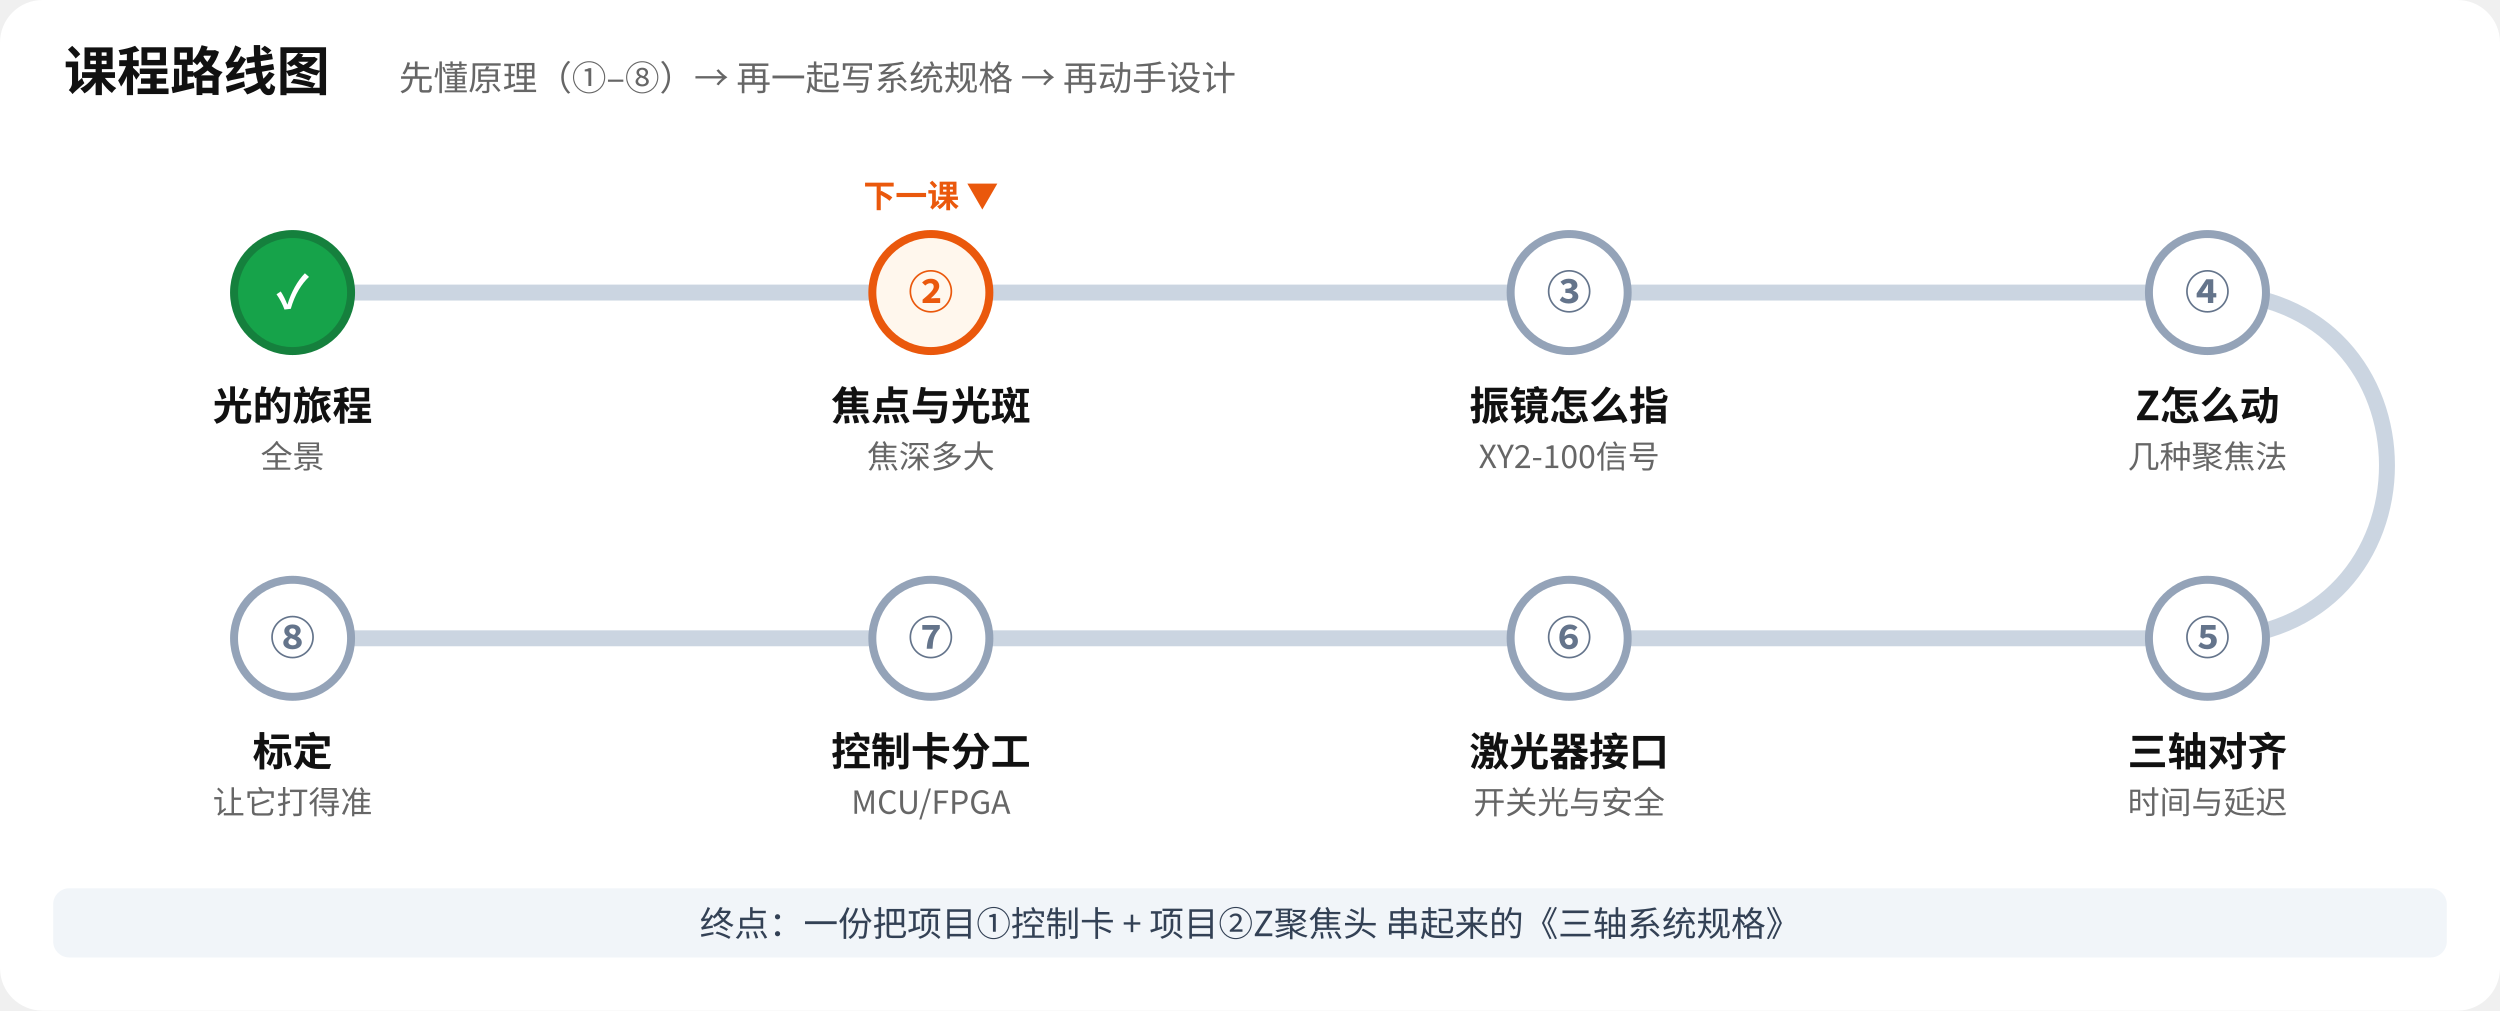
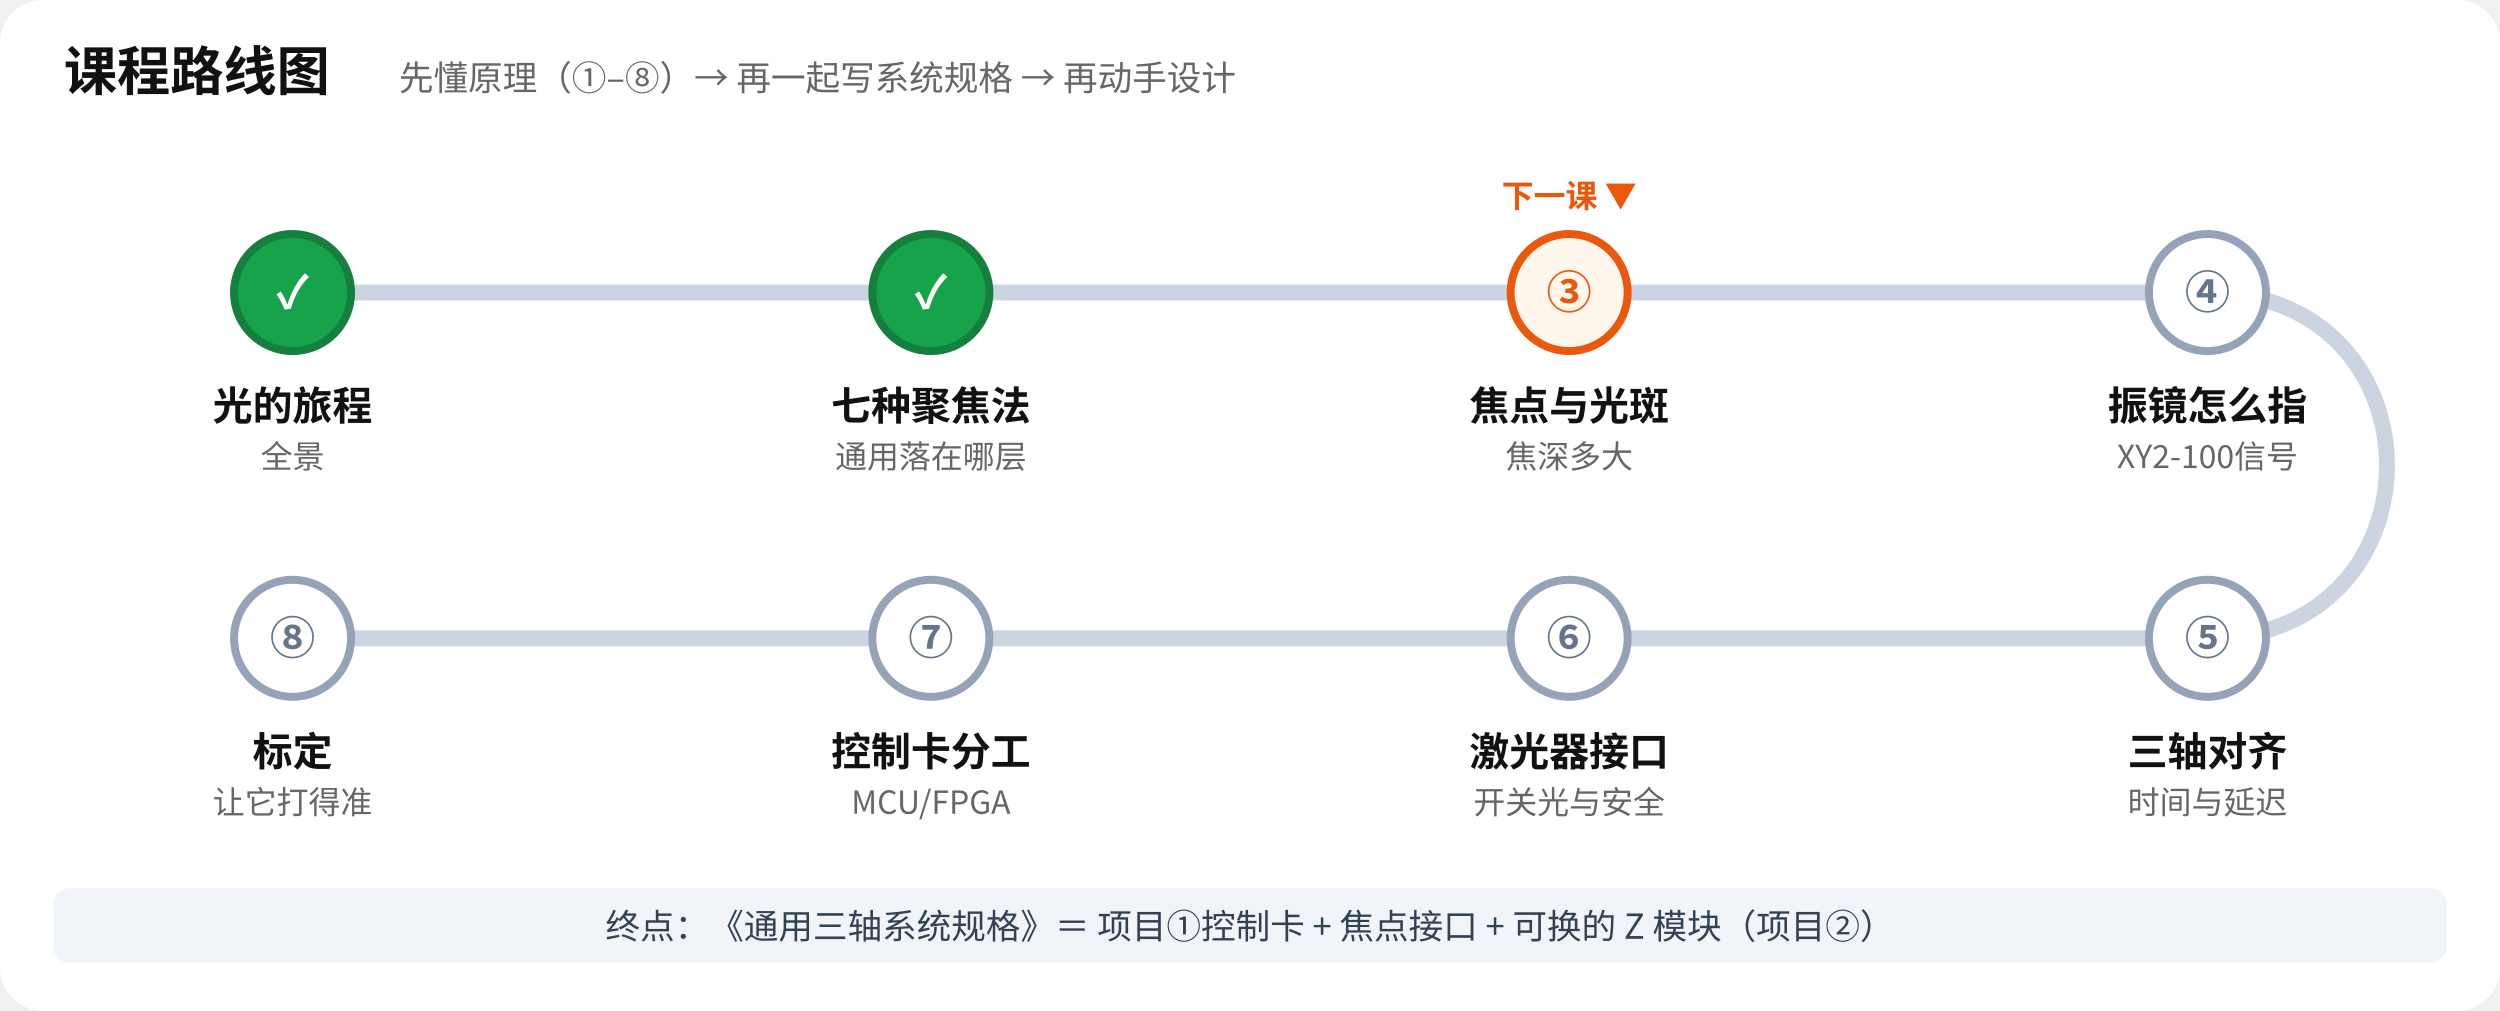
<svg xmlns="http://www.w3.org/2000/svg" viewBox="0 0 940 380" font-family="PingFang SC, Microsoft YaHei, Noto Sans CJK SC, WenQuanYi Zen Hei, sans-serif">
  <rect width="940" height="380" rx="16" fill="#ffffff" />
  <text x="24" y="34" font-size="20" font-weight="700" fill="#111">课程路线图</text>
  <text x="150" y="34" font-size="13" fill="#666">先懂原理（①–⑧）→ 再一起写系统规格 → 再动手设计</text>
  <path d="M110,110 L350,110 L590,110 L830,110 C920,110 920,240 830,240 L830,240 L590,240 L350,240 L110,240" fill="none" stroke="#cbd5e1" stroke-width="6" stroke-linecap="round" />
  <circle cx="110" cy="110" r="22" fill="#16a34a" stroke="#15803d" stroke-width="3" />
  <text x="110" y="116" font-size="17" text-anchor="middle" fill="#fff" font-weight="700">✓</text>
  <text x="110" y="158" font-size="15" text-anchor="middle" fill="#111" font-weight="700">光的旅程</text>
  <text x="110" y="176" font-size="12" text-anchor="middle" fill="#666">全景</text>
-   <circle cx="350" cy="110" r="22" fill="#fff7ed" stroke="#ea580c" stroke-width="3" />
-   <text x="350" y="116" font-size="17" text-anchor="middle" fill="#ea580c" font-weight="700">②</text>
-   <text x="350" y="158" font-size="15" text-anchor="middle" fill="#111" font-weight="700">焦点与光斑</text>
-   <text x="350" y="176" font-size="12" text-anchor="middle" fill="#666">焦深多大</text>
-   <circle cx="590" cy="110" r="22" fill="#fff" stroke="#94a3b8" stroke-width="3" />
-   <text x="590" y="116" font-size="17" text-anchor="middle" fill="#64748b" font-weight="700">③</text>
-   <text x="590" y="158" font-size="15" text-anchor="middle" fill="#111" font-weight="700">振镜怎么指</text>
-   <text x="590" y="176" font-size="12" text-anchor="middle" fill="#666">XY2-100信号</text>
+   <circle cx="350" cy="110" r="22" fill="#16a34a" stroke="#15803d" stroke-width="3" />
+   <text x="350" y="116" font-size="17" text-anchor="middle" fill="#fff" font-weight="700">✓</text>
+   <text x="350" y="158" font-size="15" text-anchor="middle" fill="#111" font-weight="700">七种聚焦法</text>
+   <text x="350" y="176" font-size="12" text-anchor="middle" fill="#666">通用落在哪层</text>
+   <circle cx="590" cy="110" r="22" fill="#fff7ed" stroke="#ea580c" stroke-width="3" />
+   <text x="590" y="116" font-size="17" text-anchor="middle" fill="#ea580c" font-weight="700">③</text>
+   <text x="590" y="158" font-size="15" text-anchor="middle" fill="#111" font-weight="700">焦点与光斑</text>
+   <text x="590" y="176" font-size="12" text-anchor="middle" fill="#666">焦深多大</text>
  <circle cx="830" cy="110" r="22" fill="#fff" stroke="#94a3b8" stroke-width="3" />
  <text x="830" y="116" font-size="17" text-anchor="middle" fill="#64748b" font-weight="700">④</text>
-   <text x="830" y="158" font-size="15" text-anchor="middle" fill="#111" font-weight="700">Z怎么动</text>
-   <text x="830" y="176" font-size="12" text-anchor="middle" fill="#666">几种聚焦法</text>
+   <text x="830" y="158" font-size="15" text-anchor="middle" fill="#111" font-weight="700">振镜怎么指</text>
+   <text x="830" y="176" font-size="12" text-anchor="middle" fill="#666">XY2-100信号</text>
  <circle cx="830" cy="240" r="22" fill="#fff" stroke="#94a3b8" stroke-width="3" />
  <text x="830" y="246" font-size="17" text-anchor="middle" fill="#64748b" font-weight="700">⑤</text>
  <text x="830" y="288" font-size="15" text-anchor="middle" fill="#111" font-weight="700">三轴对齐</text>
  <text x="830" y="306" font-size="12" text-anchor="middle" fill="#666">时间与延迟</text>
  <circle cx="590" cy="240" r="22" fill="#fff" stroke="#94a3b8" stroke-width="3" />
  <text x="590" y="246" font-size="17" text-anchor="middle" fill="#64748b" font-weight="700">⑥</text>
  <text x="590" y="288" font-size="15" text-anchor="middle" fill="#111" font-weight="700">激光器接口</text>
  <text x="590" y="306" font-size="12" text-anchor="middle" fill="#666">开关光与安全</text>
  <circle cx="350" cy="240" r="22" fill="#fff" stroke="#94a3b8" stroke-width="3" />
  <text x="350" y="246" font-size="17" text-anchor="middle" fill="#64748b" font-weight="700">⑦</text>
  <text x="350" y="288" font-size="15" text-anchor="middle" fill="#111" font-weight="700">控制卡分工</text>
  <text x="350" y="306" font-size="12" text-anchor="middle" fill="#666">MCU/FPGA</text>
  <circle cx="110" cy="240" r="22" fill="#fff" stroke="#94a3b8" stroke-width="3" />
  <text x="110" y="246" font-size="17" text-anchor="middle" fill="#64748b" font-weight="700">⑧</text>
  <text x="110" y="288" font-size="15" text-anchor="middle" fill="#111" font-weight="700">标定</text>
  <text x="110" y="306" font-size="12" text-anchor="middle" fill="#666">让它打得准</text>
-   <text x="350" y="78" font-size="12" text-anchor="middle" fill="#ea580c" font-weight="700">下一课 ▼</text>
-   <rect x="20" y="334" width="900" height="26" rx="6" fill="#f1f5f9" />
-   <text x="470" y="352" font-size="13" text-anchor="middle" fill="#334155">终点：一份把项目①控制卡 + 项目②Z聚焦头 串起来的《三轴系统规格》</text>
+   <text x="590" y="78" font-size="12" text-anchor="middle" fill="#ea580c" font-weight="700">下一课 ▼</text>
+   <rect x="20" y="334" width="900" height="28" rx="6" fill="#f1f5f9" />
+   <text x="470" y="353" font-size="13" text-anchor="middle" fill="#334155">终点：《通用三轴系统规格》＝ 项目①控制卡 + 焦点接口 + 可换的 Z 模块（项目②）</text>
</svg>
